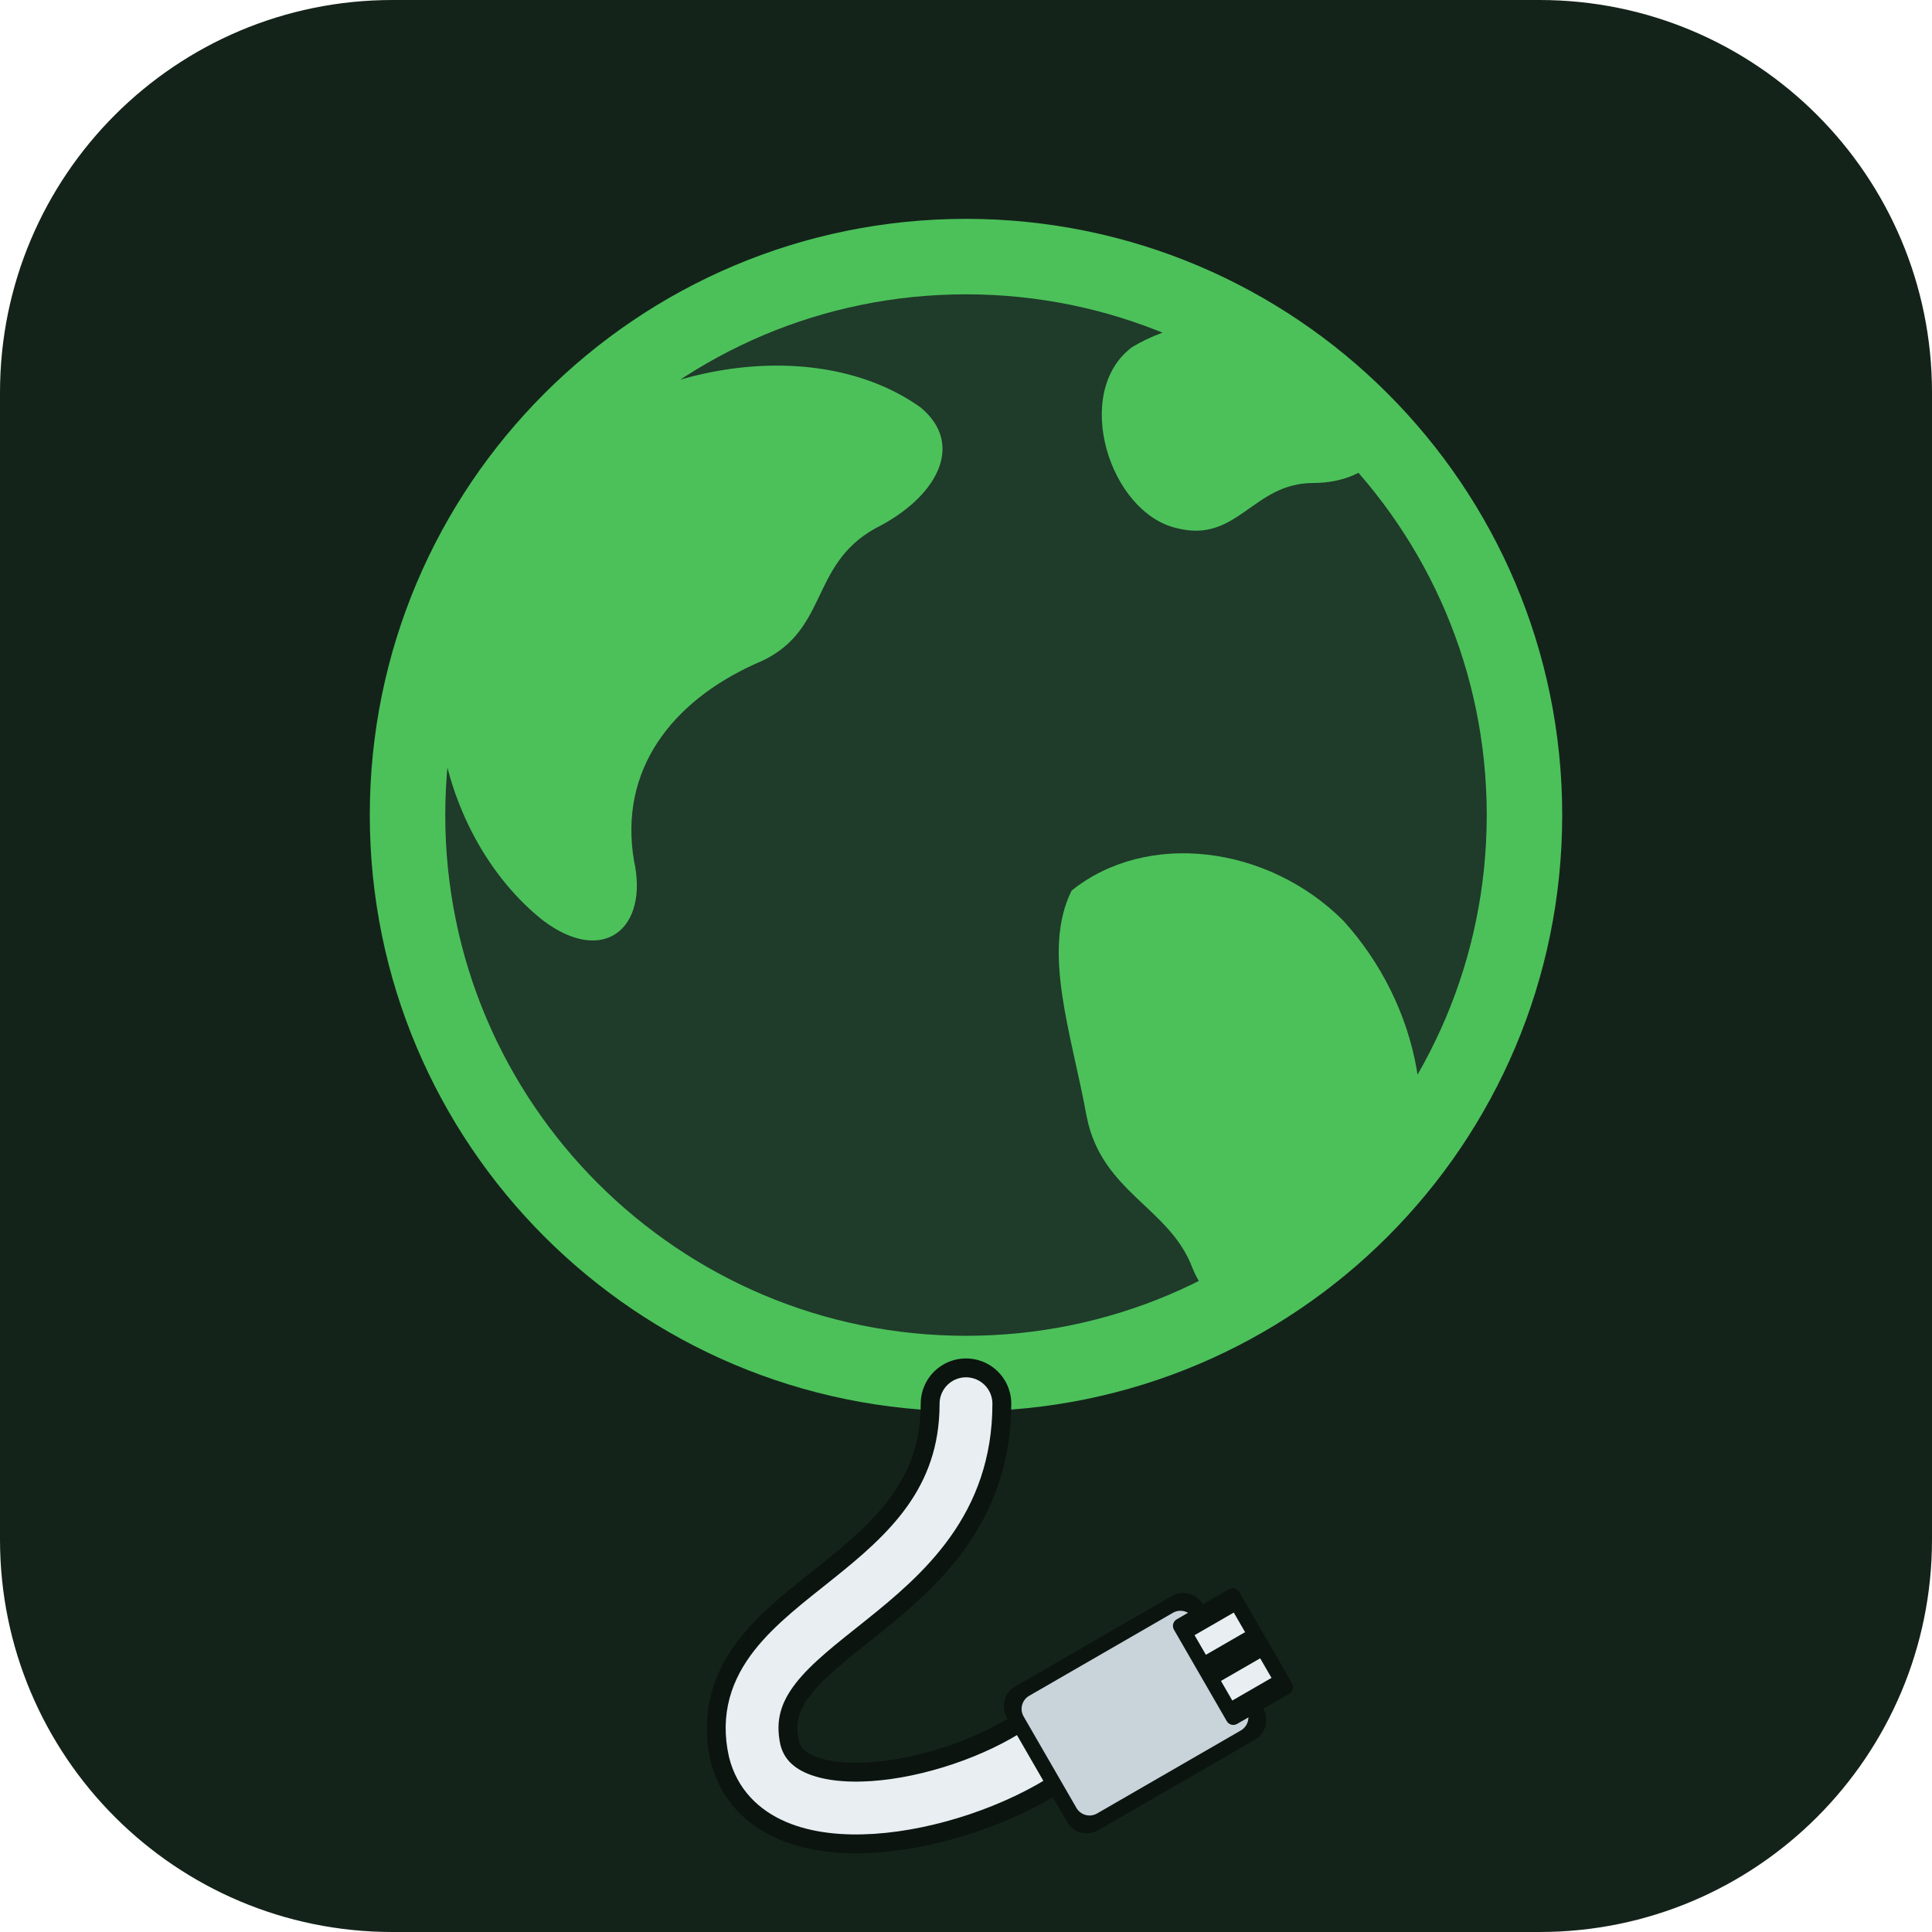
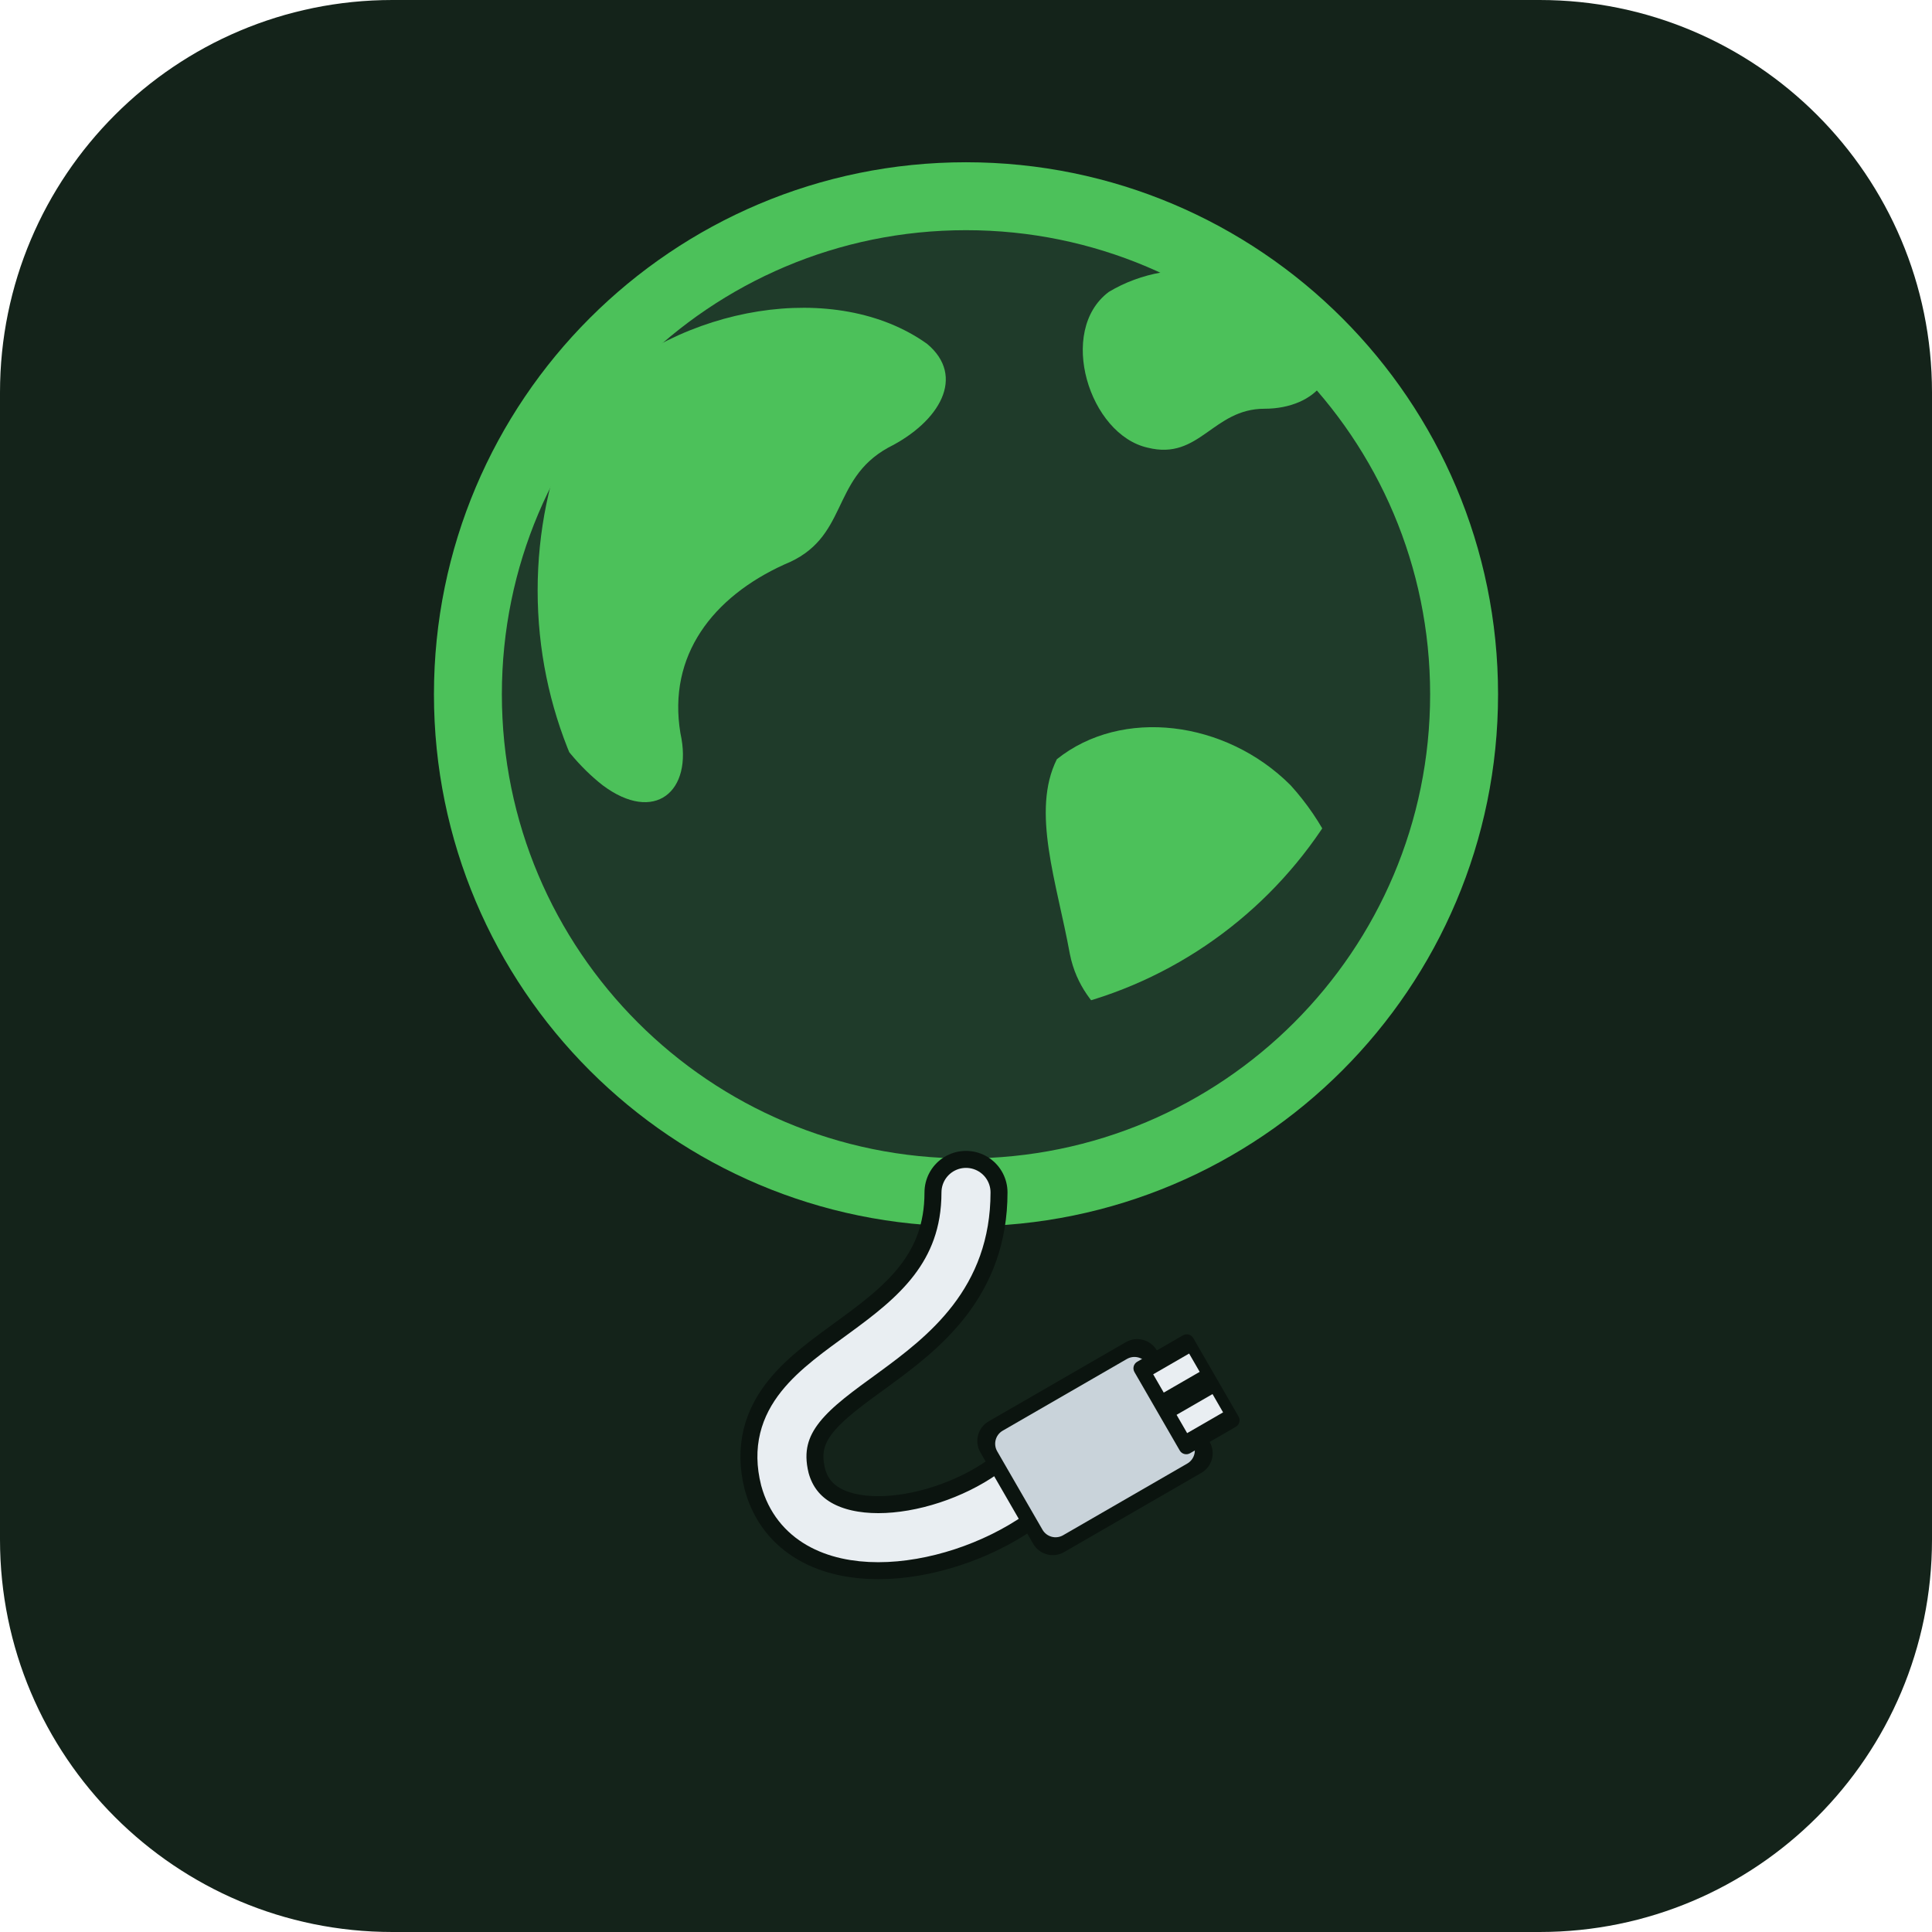
<svg xmlns="http://www.w3.org/2000/svg" viewBox="0 0 256 256" width="256" height="256">
  <rect width="256" height="256" rx="52" fill="#14231a" />
  <defs>
    <clipPath id="ball">
-       <circle cx="128" cy="108" r="74" />
+       <circle cx="128" cy="92" r="66" />
    </clipPath>
  </defs>
-   <circle cx="128" cy="108" r="74" fill="#1f3b2a" />
-   <g clip-path="url(#ball)" fill="#4cc15a">
+   <circle cx="128" cy="92" r="66" fill="#1f3b2a" />
+   <g clip-path="url(#ball)" fill="#4cc15a" transform="translate(128 92) scale(.86) translate(-128 -108)">
    <path d="M70 62c14-14 38-18 52-8 6 5 2 12-6 16-9 5-6 14-16 18-11 5-18 14-16 26 2 9-4 14-12 8-14-11-22-38-2-60z" />
    <path d="M142 118c10-8 26-6 36 4 10 11 14 28 6 42-8 13-22 14-26 4-3-8-12-10-14-20-2-11-6-22-2-30z" />
    <path d="M150 46c10-6 24-4 32 6 5 6 0 12-8 12-8 0-10 8-18 6-9-2-14-18-6-24z" />
  </g>
-   <circle cx="128" cy="108" r="74" fill="none" stroke="#4cc15a" stroke-width="10" />
-   <path d="M128 186 C128 212 96 214 100 232 C103 244 126 240 138 232" fill="none" stroke="#0b140f" stroke-width="12" stroke-linecap="round" />
-   <path d="M128 186 C128 212 96 214 100 232 C103 244 126 240 138 232" fill="none" stroke="#e9eef2" stroke-width="7" stroke-linecap="round" />
-   <g transform="translate(140 233) rotate(-30)">
-     <rect x="-3" y="-11" width="30" height="22" rx="3" fill="#0b140f" />
-     <rect x="-1" y="-9" width="26" height="18" rx="2" fill="#c9d3da" />
-     <rect x="22" y="-8" width="10" height="16" rx="1" fill="#0b140f" />
-     <rect x="24" y="-5" width="6" height="3" fill="#e9eef2" />
-     <rect x="24" y="2" width="6" height="3" fill="#e9eef2" />
+   <circle cx="128" cy="92" r="66" fill="none" stroke="#4cc15a" stroke-width="9" />
+   <path d="M128 158 C128 180 100 180 104 196 C107 207 124 205 134 198" fill="none" stroke="#0b140f" stroke-width="11" stroke-linecap="round" />
+   <path d="M128 158 C128 180 100 180 104 196 C107 207 124 205 134 198" fill="none" stroke="#e9eef2" stroke-width="6.5" stroke-linecap="round" />
+   <g transform="translate(136 197) rotate(-30)">
+     <rect x="-3" y="-10" width="27" height="20" rx="3" fill="#0b140f" />
+     <rect x="-1" y="-8" width="23" height="16" rx="2" fill="#c9d3da" />
+     <rect x="20" y="-7" width="9" height="14" rx="1" fill="#0b140f" />
+     <rect x="22" y="-4.5" width="5.5" height="2.8" fill="#e9eef2" />
+     <rect x="22" y="1.7" width="5.5" height="2.8" fill="#e9eef2" />
  </g>
</svg>
